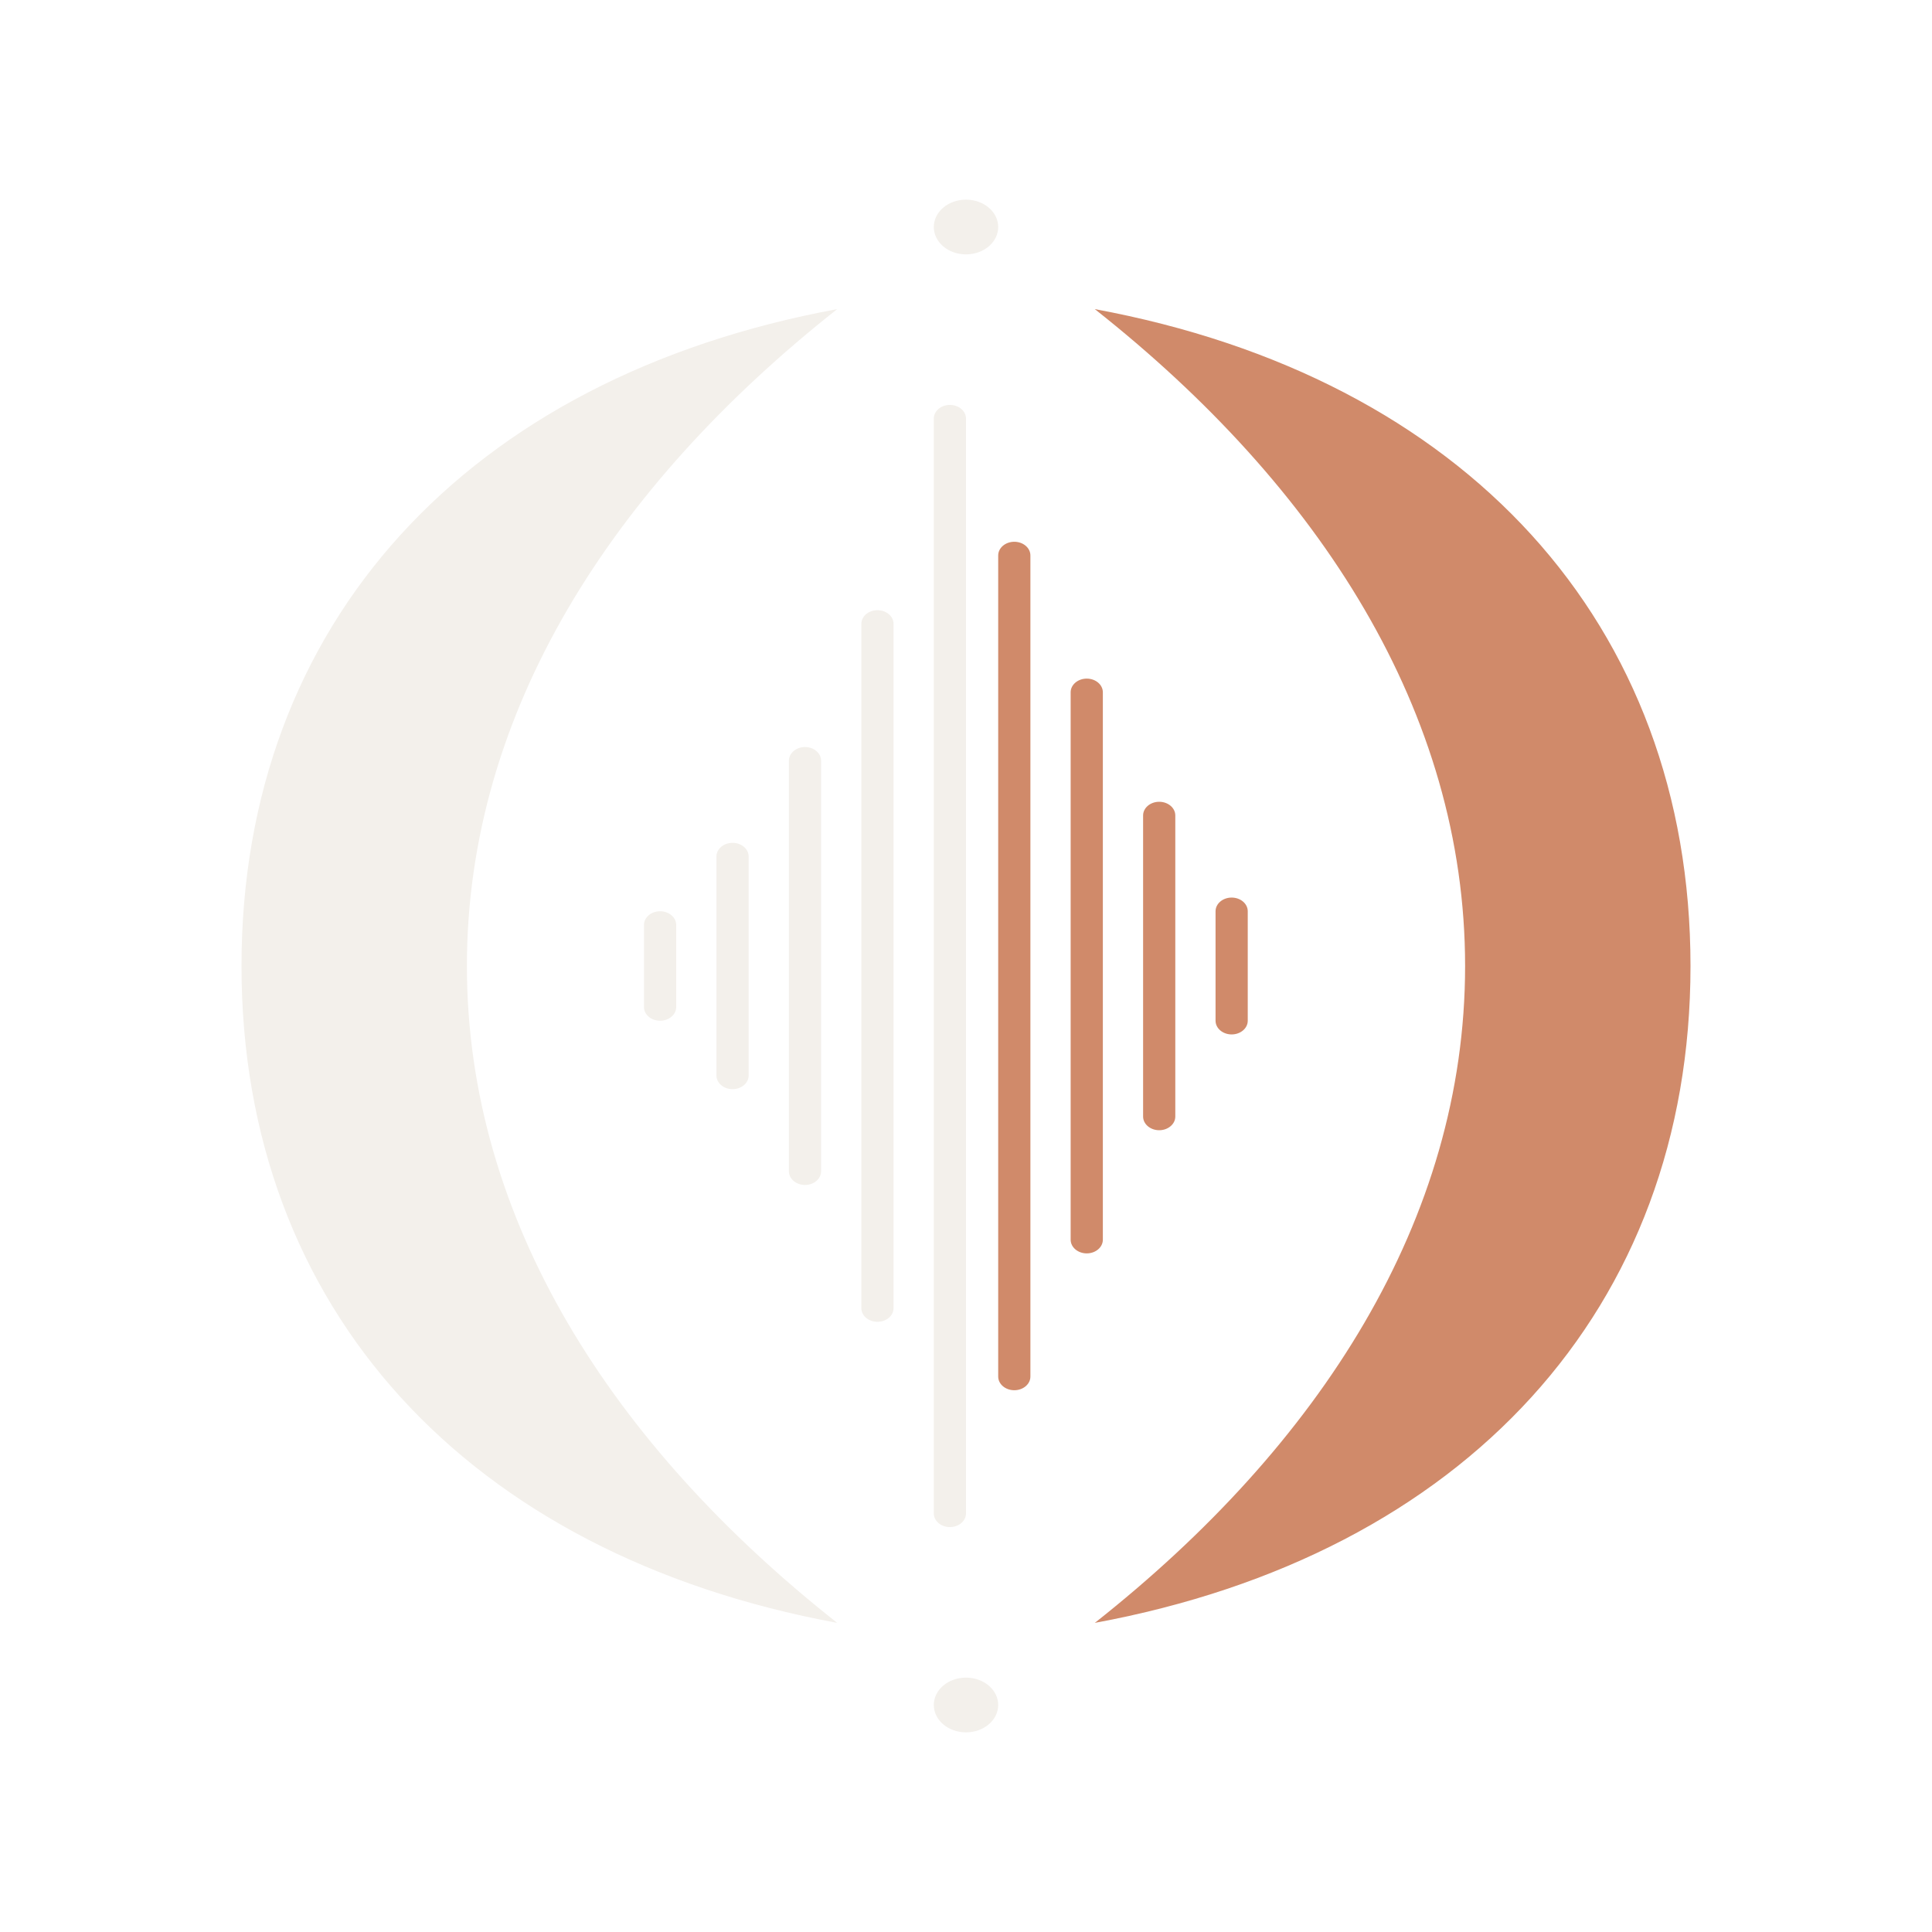
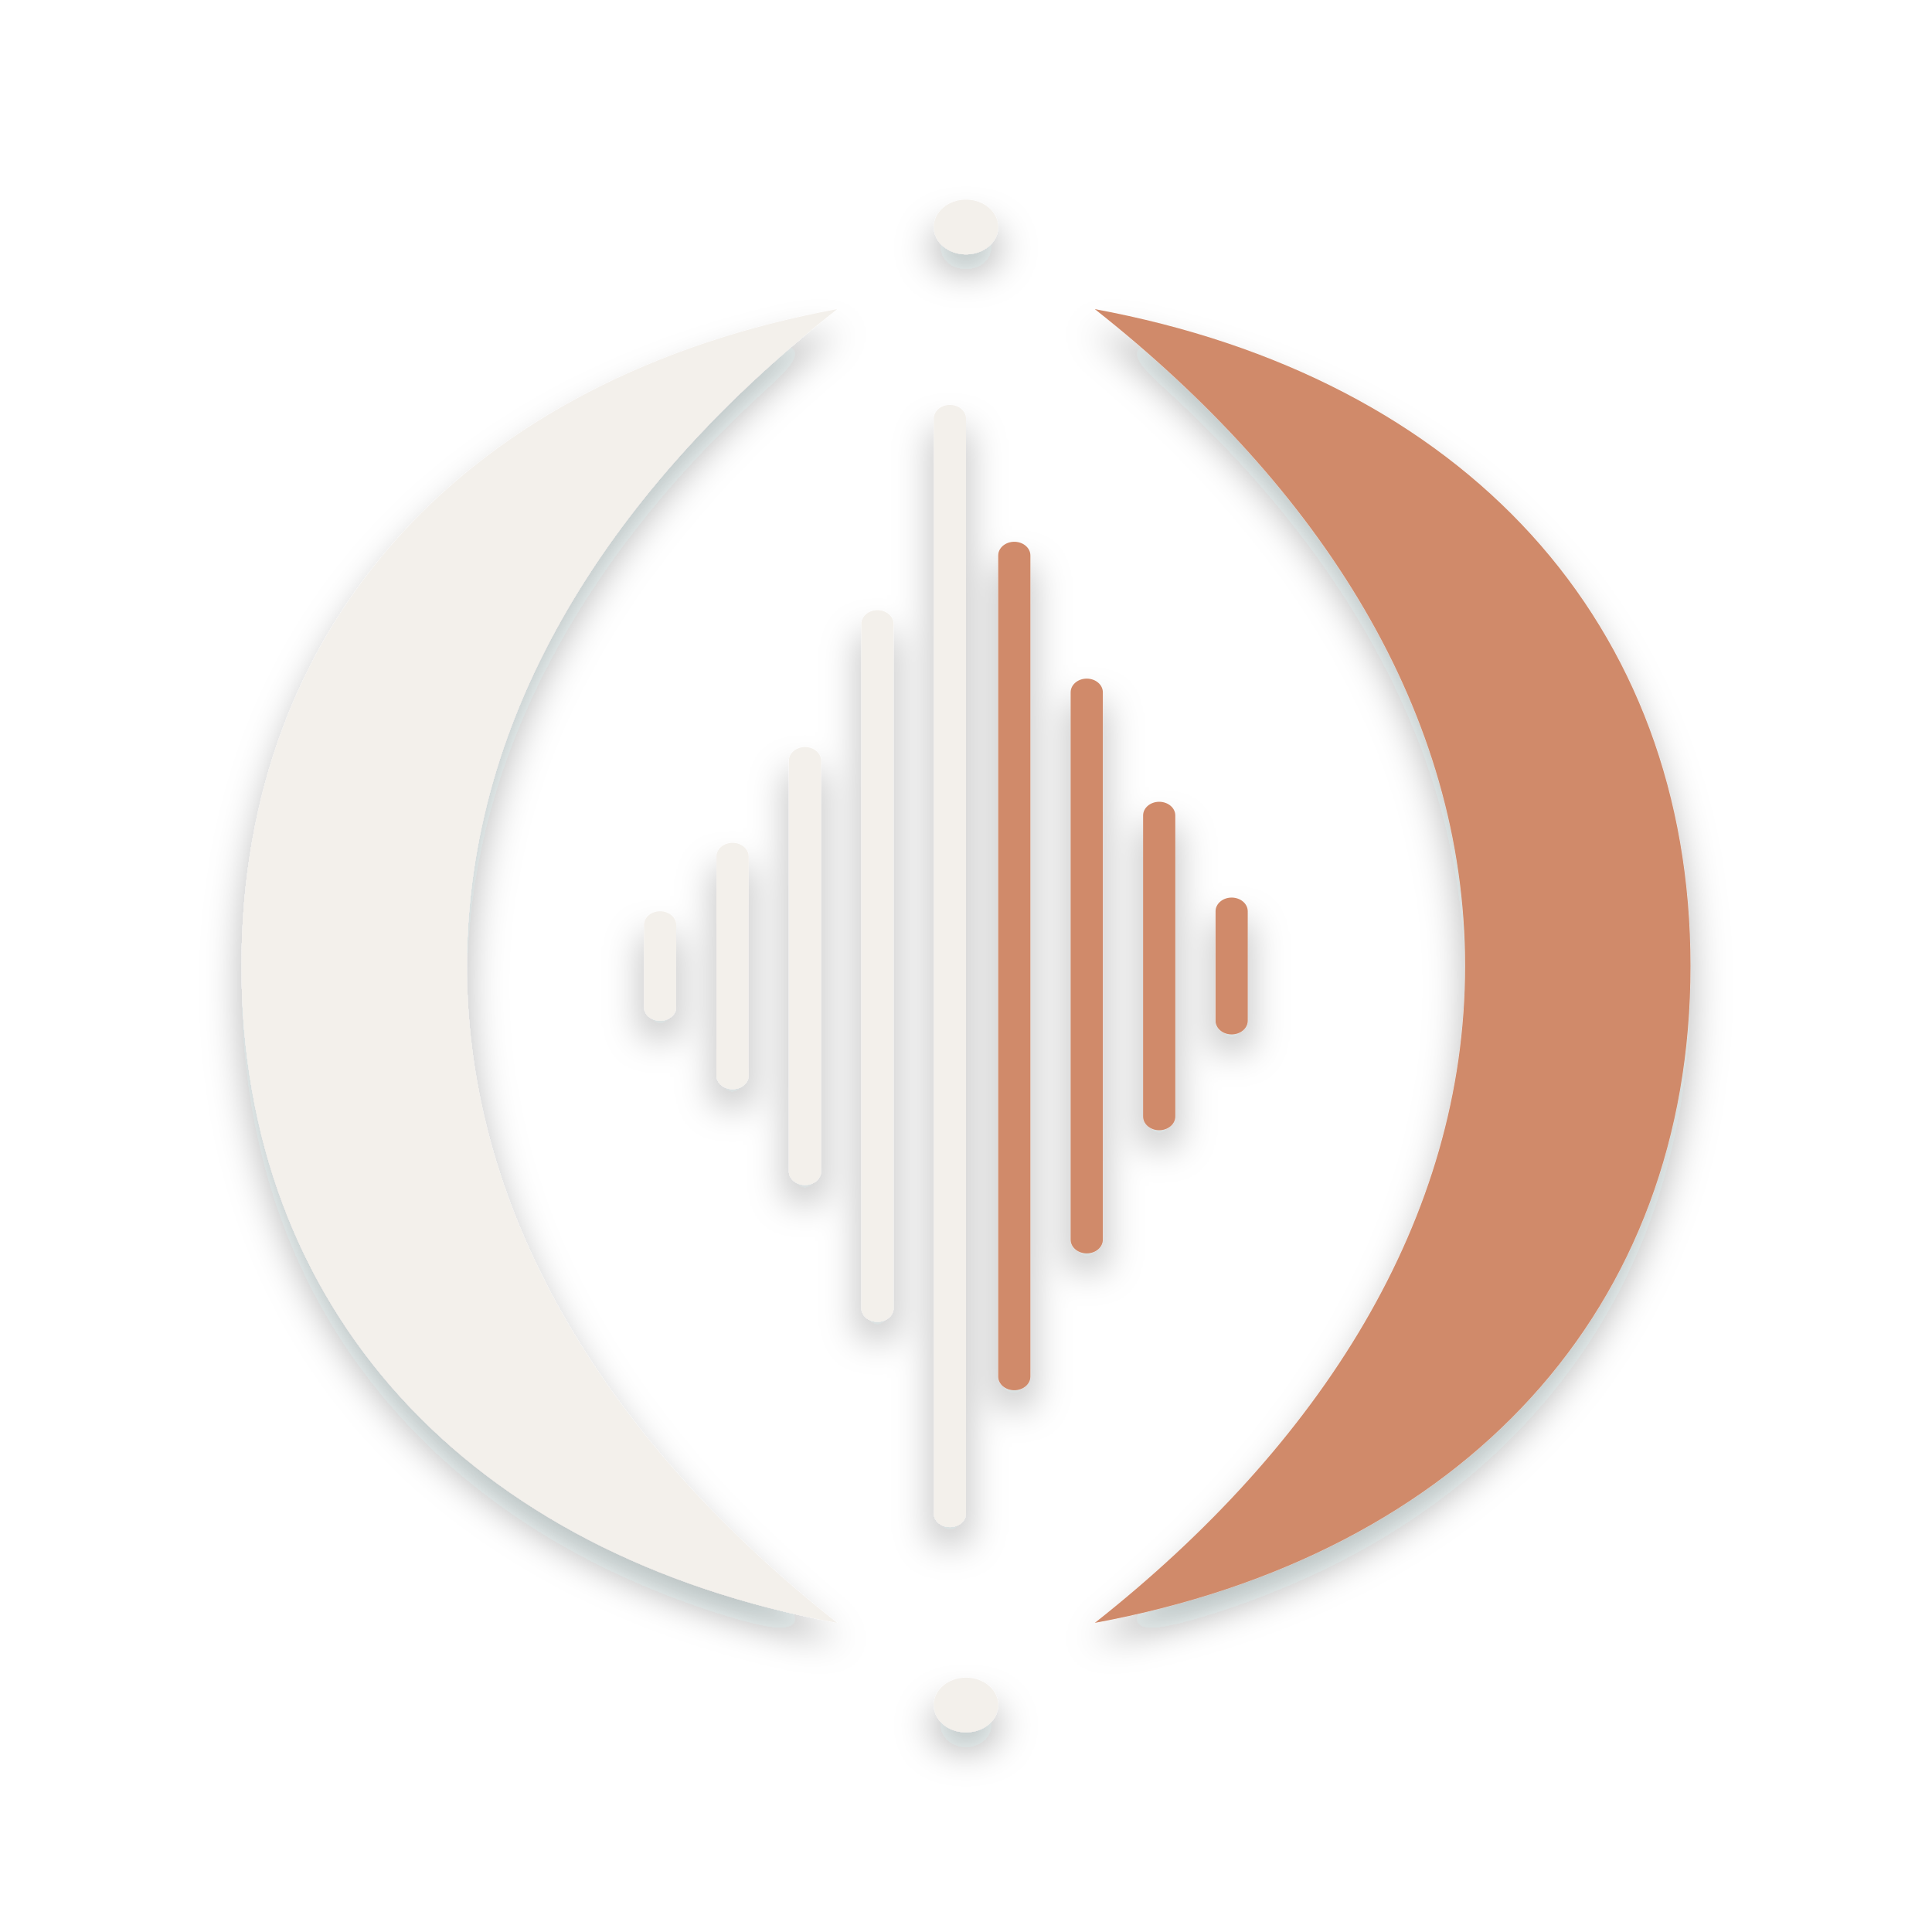
<svg xmlns="http://www.w3.org/2000/svg" viewBox="0 0 240 240" role="img" aria-labelledby="title">
-   <g transform="translate(0 18) scale(1 .85)">
+   <defs>
+     <filter id="symbol-depth" x="-25%" y="-25%" width="150%" height="160%">
+       <feDropShadow dx="0" dy="3" stdDeviation="2.4" flood-color="#061C22" flood-opacity=".28" />
+     </filter>
+   </defs>
+   <g transform="translate(0 18) scale(1 .85)" filter="url(#symbol-depth)">
    <path fill="#F3F0EB" d="M104 24C58 34 30 70 30 120s28 86 74 96C76 190 58 157 58 120s18-70 46-96Z" />
    <path fill="#D08A6A" d="M136 24c46 10 74 46 74 96s-28 86-74 96c28-26 46-59 46-96s-18-70-46-96Z" />
    <g fill="#F3F0EB">
      <rect x="80" y="112" width="4" height="16" rx="2" />
      <rect x="89" y="102" width="4" height="36" rx="2" />
      <rect x="98" y="88" width="4" height="64" rx="2" />
      <rect x="107" y="68" width="4" height="104" rx="2" />
      <rect x="116" y="38" width="4" height="164" rx="2" />
    </g>
    <g fill="#D08A6A">
      <rect x="124" y="58" width="4" height="124" rx="2" />
      <rect x="133" y="78" width="4" height="84" rx="2" />
      <rect x="142" y="96" width="4" height="48" rx="2" />
      <rect x="151" y="110" width="4" height="20" rx="2" />
    </g>
    <circle cx="120" cy="12" r="4" fill="#F3F0EB" />
    <circle cx="120" cy="228" r="4" fill="#F3F0EB" />
  </g>
</svg>
